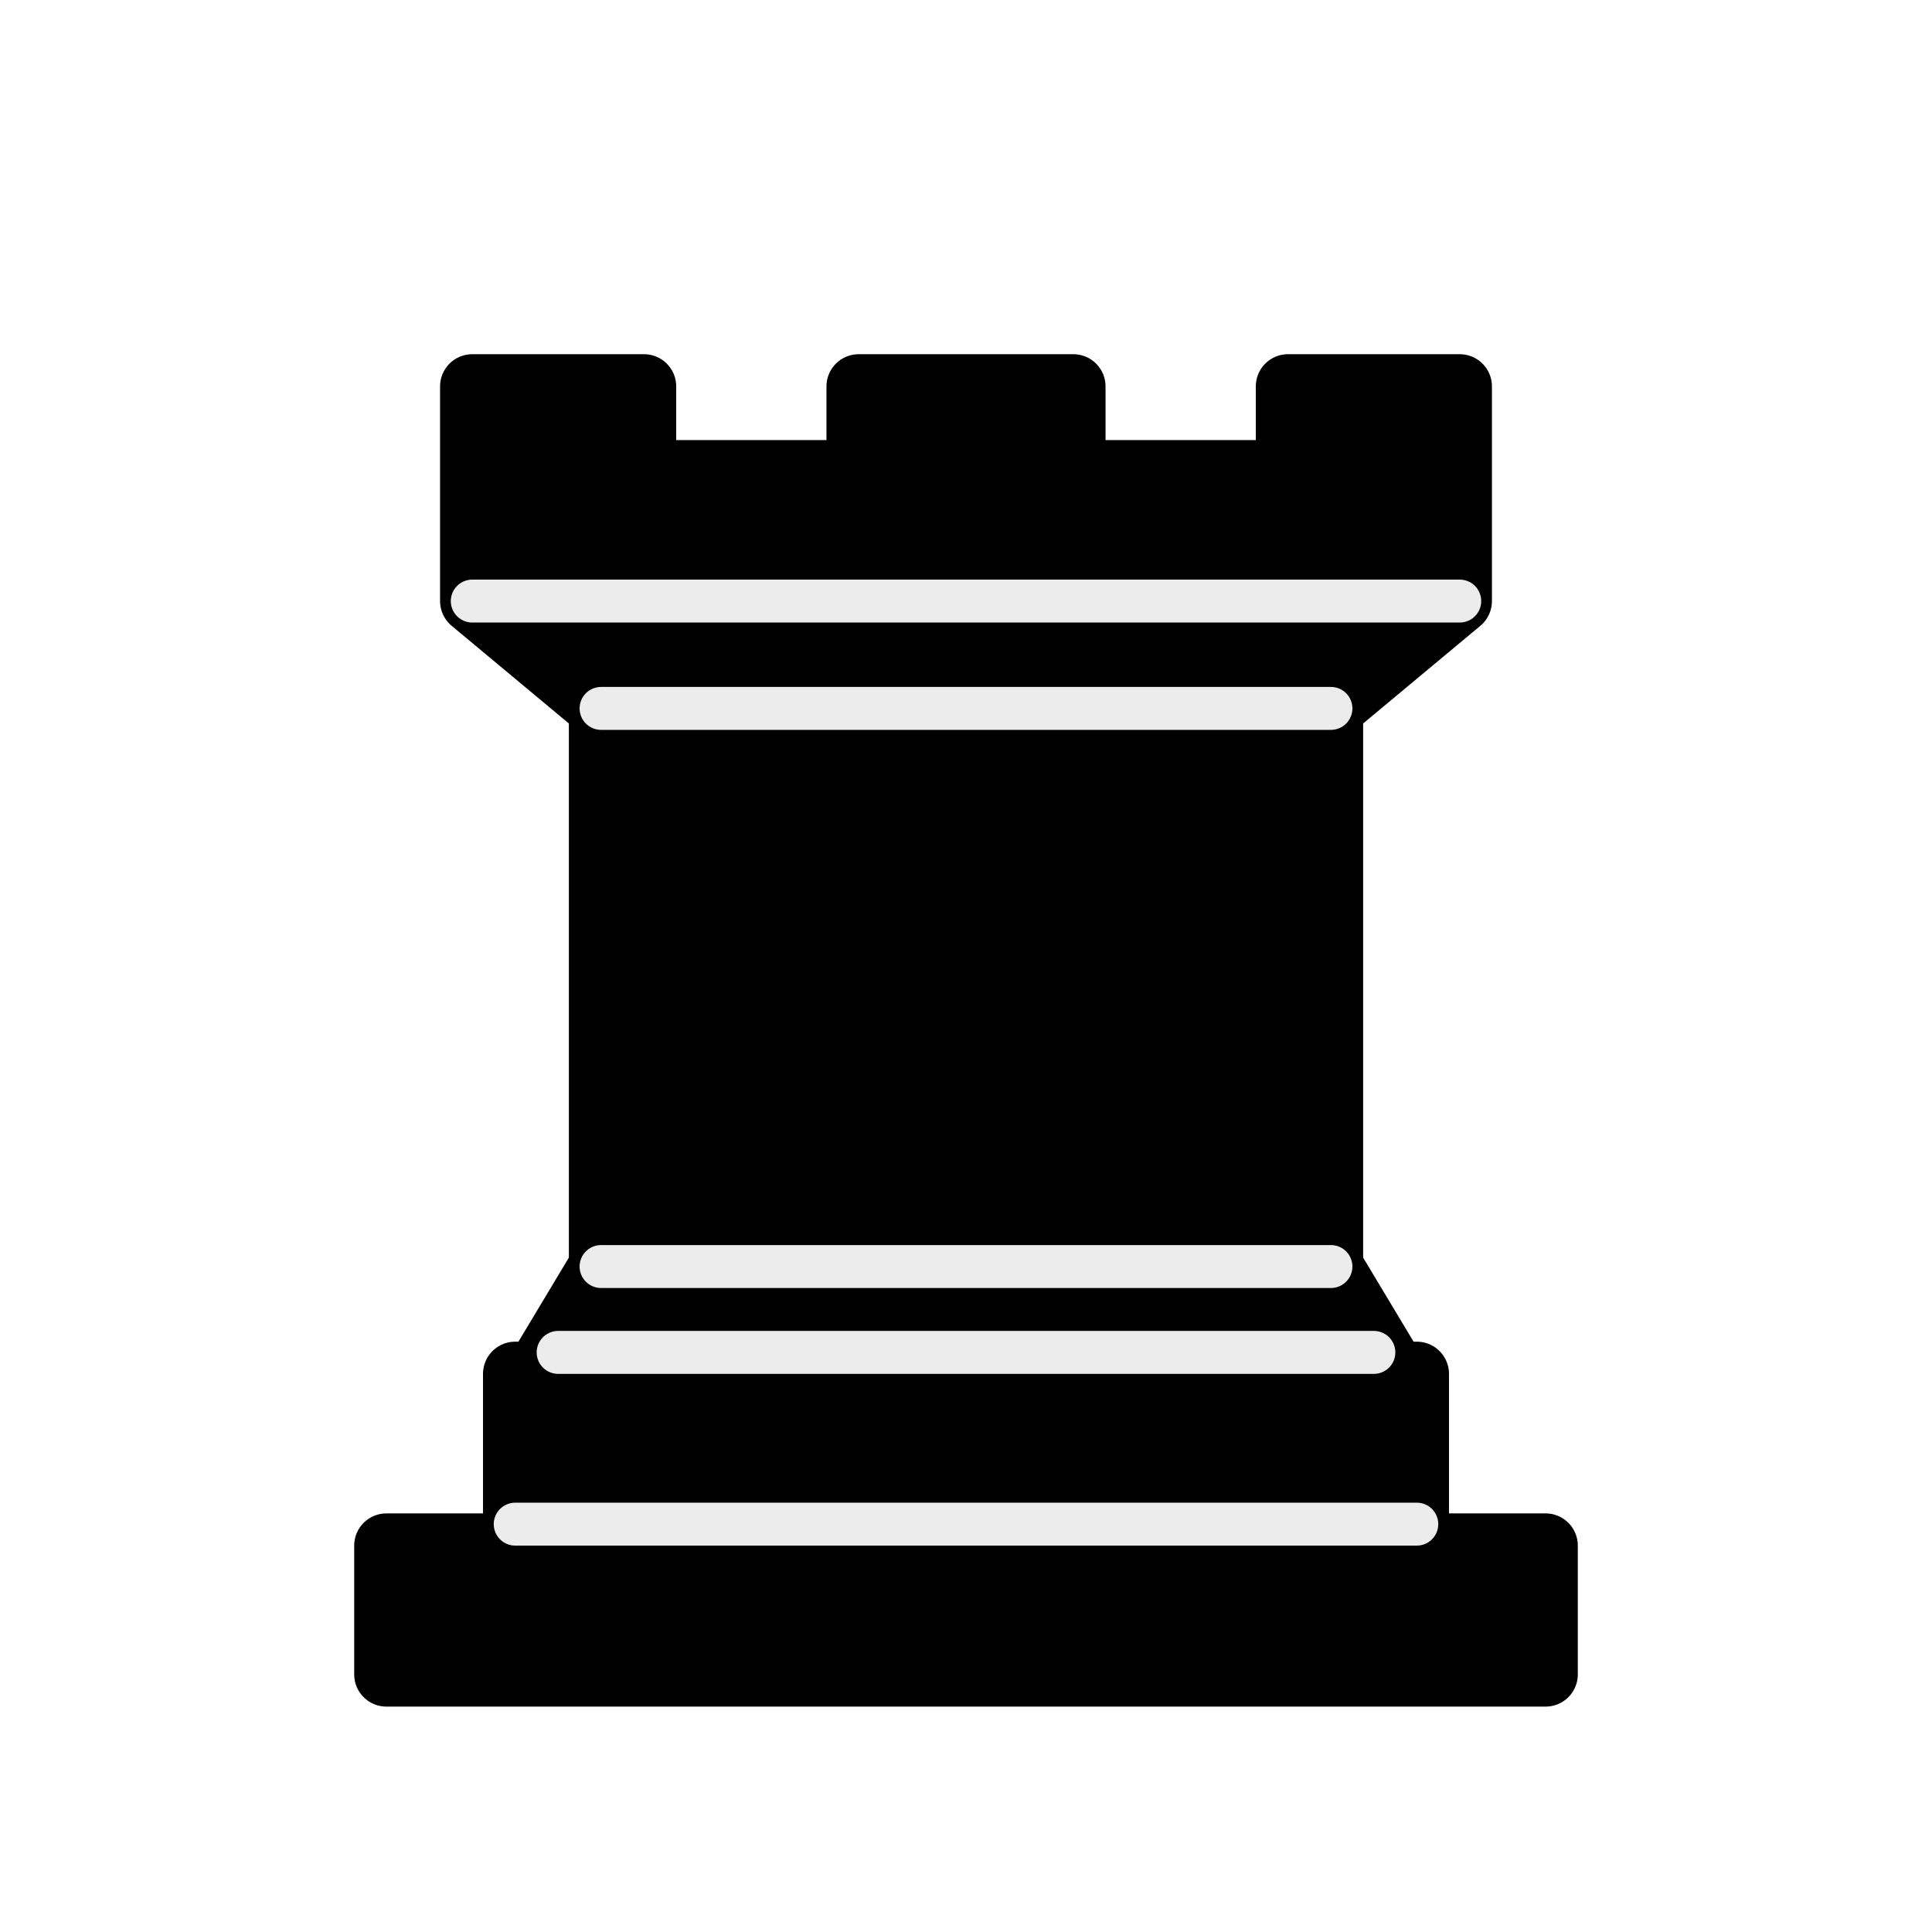
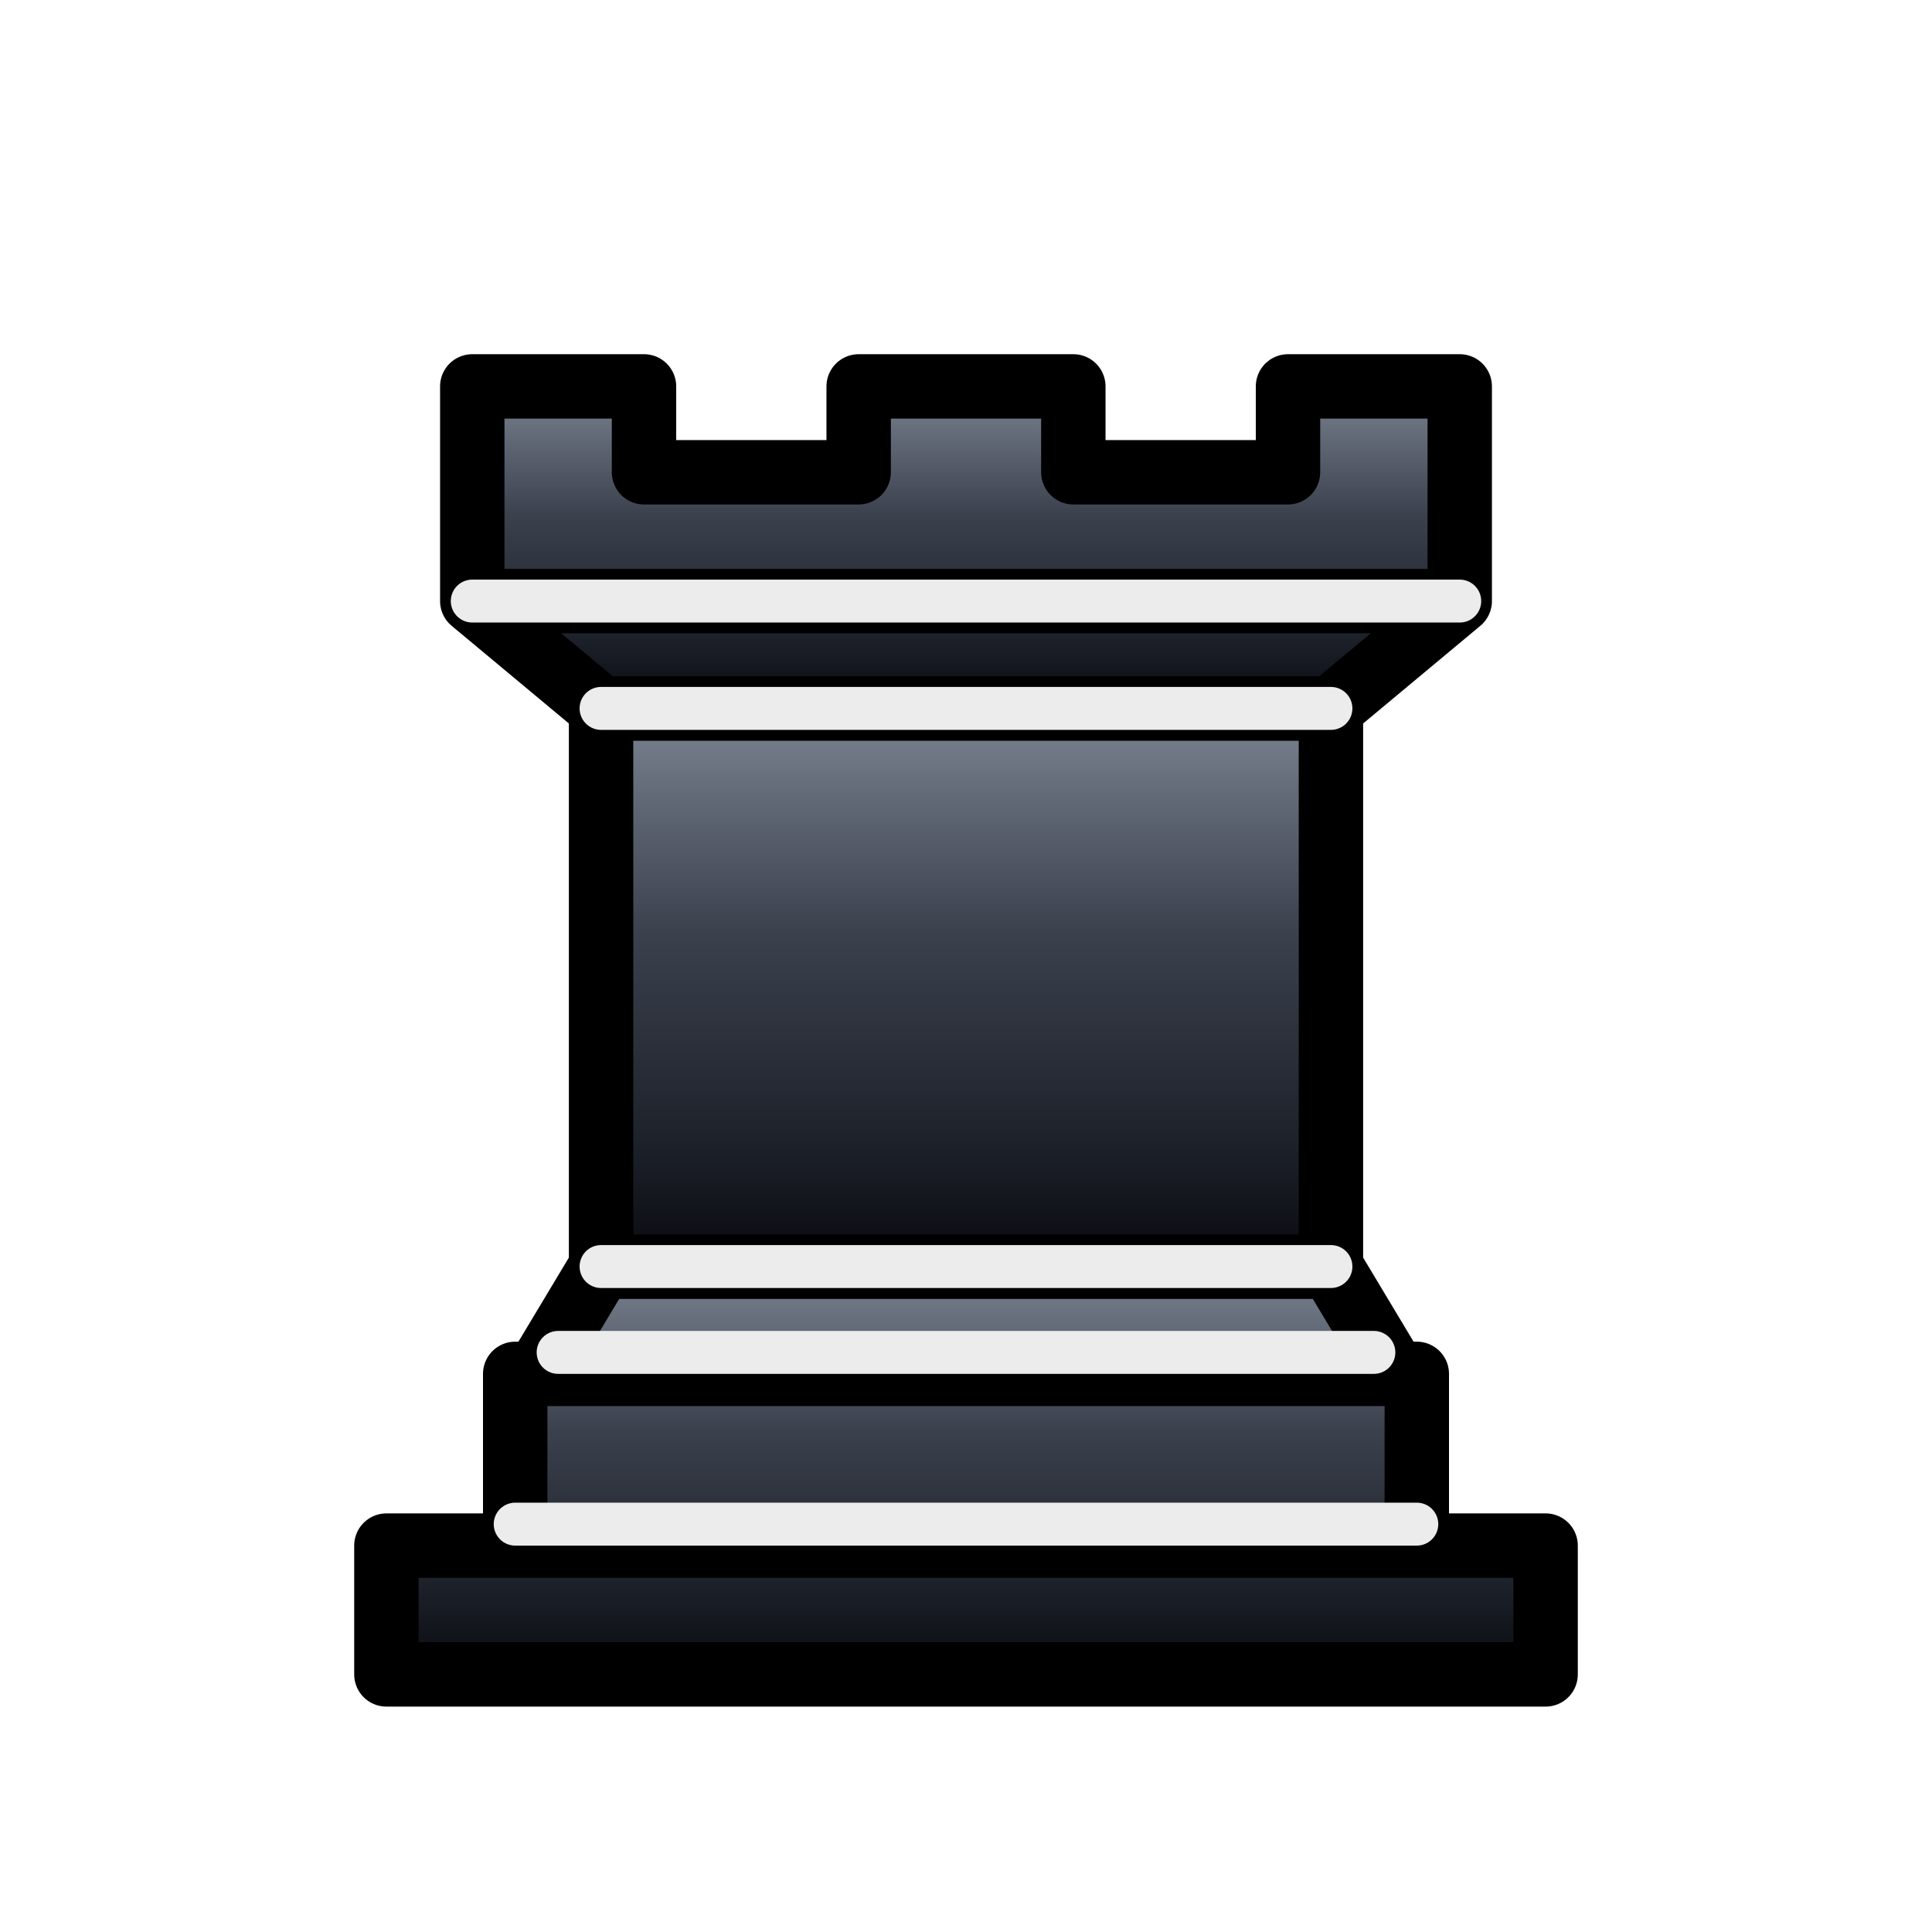
- <svg xmlns="http://www.w3.org/2000/svg" viewBox="0 0 45 45">
+ <svg xmlns="http://www.w3.org/2000/svg" fill="url(#bGrad)" viewBox="0 0 45 45">
+   <defs>
+     <linearGradient id="wGrad" x1="0" y1="0" x2="0" y2="1">
+       <stop offset="0" stop-color="#ffffff" />
+       <stop offset=".4" stop-color="#eef1f6" />
+       <stop offset=".78" stop-color="#d2d9e3" />
+       <stop offset="1" stop-color="#a6b0be" />
+     </linearGradient>
+     <linearGradient id="wGloss" x1="0" y1="0" x2="0" y2="1">
+       <stop offset="0" stop-color="#ffffff" stop-opacity=".9" />
+       <stop offset=".45" stop-color="#ffffff" stop-opacity="0" />
+     </linearGradient>
+     <linearGradient id="bGrad" x1="0" y1="0" x2="0" y2="1">
+       <stop offset="0" stop-color="#7c8492" />
+       <stop offset=".4" stop-color="#3b414d" />
+       <stop offset=".78" stop-color="#1d212a" />
+       <stop offset="1" stop-color="#080a0e" />
+     </linearGradient>
+   </defs>
  <g fill-rule="evenodd" stroke="#000" stroke-linecap="round" stroke-linejoin="round" stroke-width="1.5">
    <path stroke-linecap="butt" d="M9 39h27v-3H9zm3.5-7 1.5-2.5h17l1.5 2.5zm-.5 4v-4h21v4z" />
    <path stroke-linecap="butt" stroke-linejoin="miter" d="M14 29.5v-13h17v13z" />
    <path stroke-linecap="butt" d="M14 16.5 11 14h23l-3 2.5zM11 14V9h4v2h5V9h5v2h5V9h4v5z" />
    <path fill="none" stroke="#ececec" stroke-linejoin="miter" stroke-width="1" d="M12 35.5h21m-20-4h19m-18-2h17m-17-13h17M11 14h23" />
  </g>
</svg>
